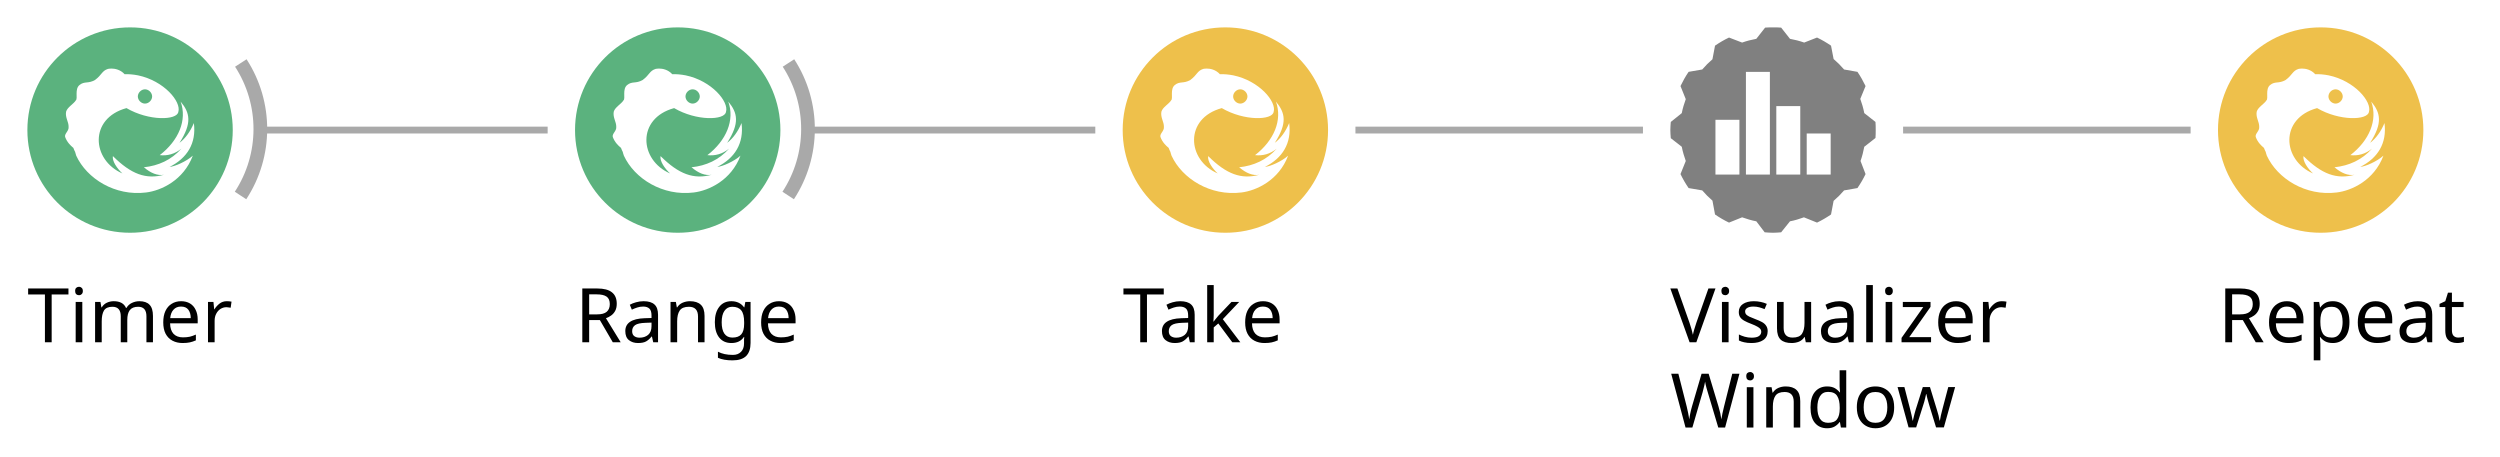
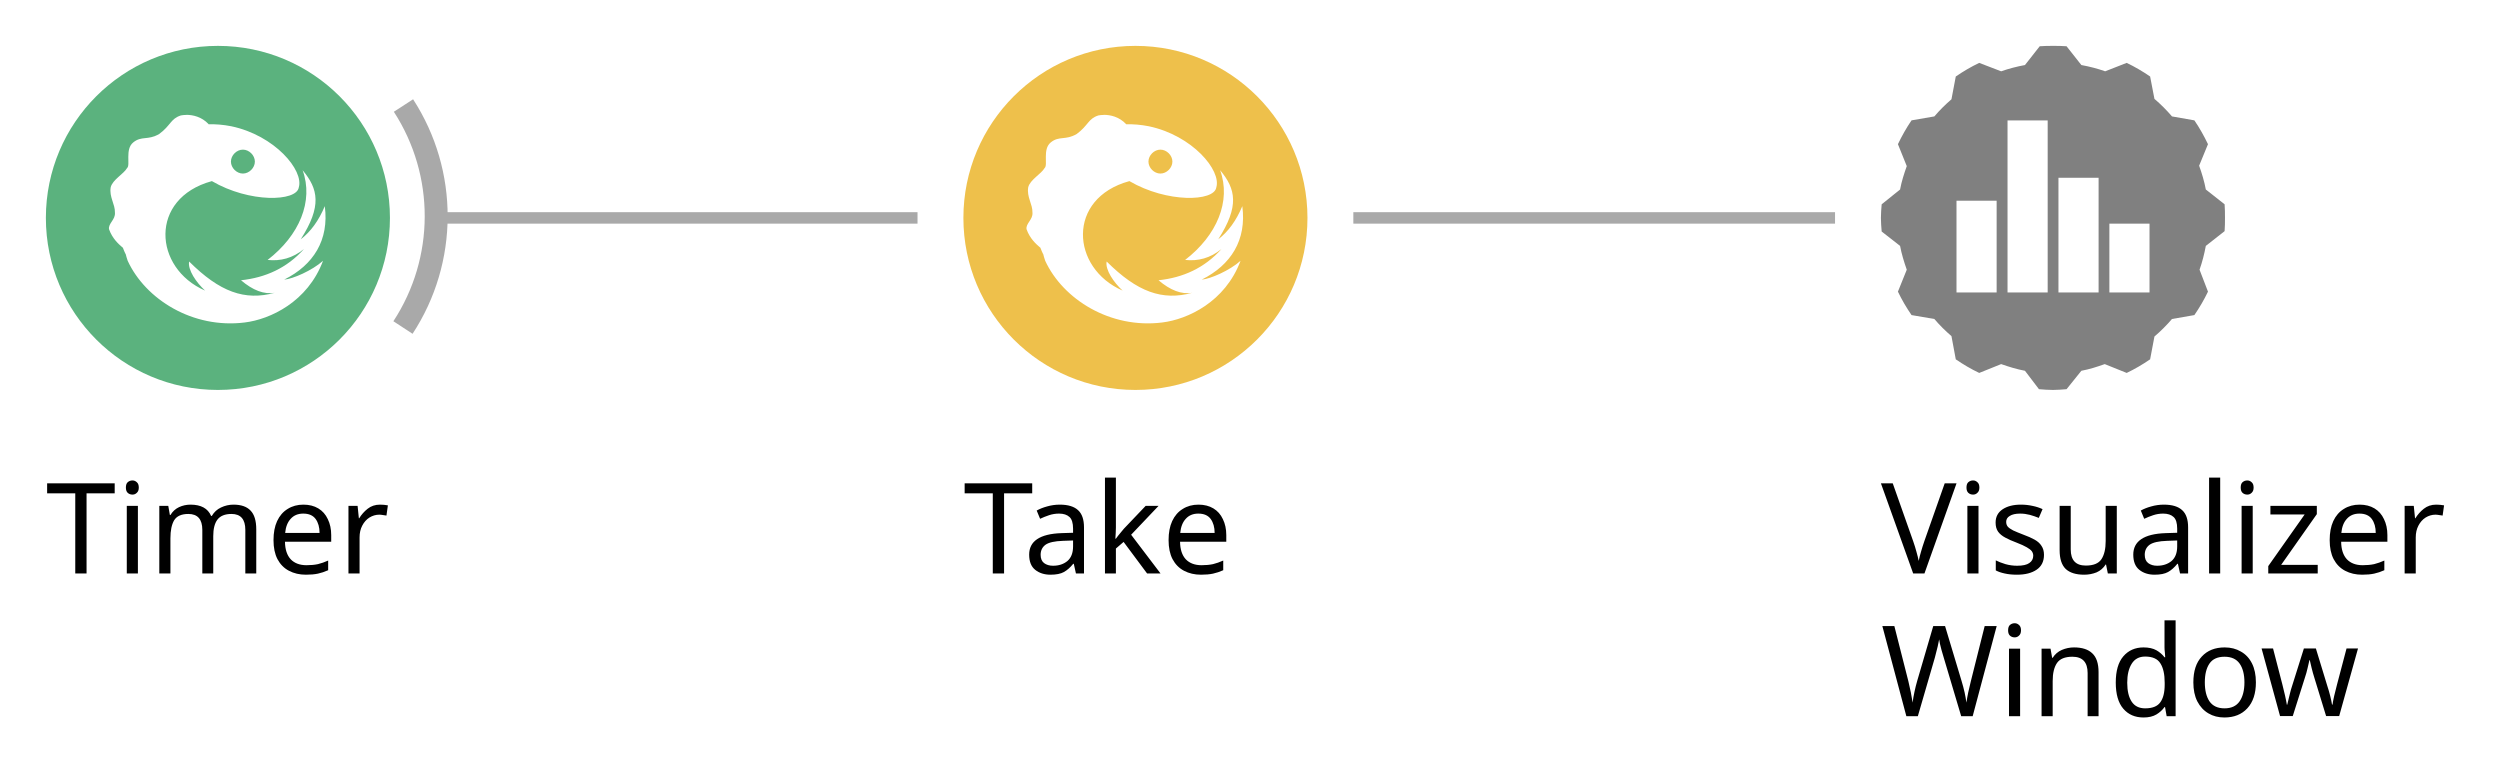
- <svg xmlns="http://www.w3.org/2000/svg" width="365.195" height="66.65" id="SvgGdi_output">
+ <svg xmlns="http://www.w3.org/2000/svg" width="217.979" height="66.65" id="SvgGdi_output">
  <style>text { fill: #000; } @media (prefers-color-scheme: dark) { text { fill: #eee; } }</style>
  <rect id="background" height="100.00%" style="fill:none;" width="100.00%" y="0.00" x="0.00" />
  <g style="shape-rendering:auto;" id="root_group">
-     <line y1="19.00" style="stroke:rgb(169,169,169);fill:none;stroke-linecap:butt;stroke-miterlimit:9;opacity:1;stroke-width:1;stroke-linejoin:miter;" id="2" x2="320.00" y2="19.00" x1="278.00" />
-     <line y1="19.00" style="stroke:rgb(169,169,169);fill:none;stroke-linecap:butt;stroke-miterlimit:9;opacity:1;stroke-width:1;stroke-linejoin:miter;" id="3" x2="240.00" y2="19.00" x1="198.00" />
-     <line y1="19.00" style="stroke:rgb(169,169,169);fill:none;stroke-linecap:butt;stroke-miterlimit:9;opacity:1;stroke-width:1;stroke-linejoin:miter;" id="4" x2="160.00" y2="19.00" x1="118.00" />
-     <line y1="19.00" style="stroke:rgb(169,169,169);fill:none;stroke-linecap:butt;stroke-miterlimit:9;opacity:1;stroke-width:1;stroke-linejoin:miter;" id="5" x2="80.00" y2="19.00" x1="38.00" />
-     <ellipse id="38" cy="15.00" cx="15.00" transform="matrix(1.00 0.00 0.00 1.00 324.00 4.00 ) " rx="15.00" ry="15.00" style="stroke:none;opacity:1;fill:rgb(238,192,75);" />
-     <path d="M 12.246 6.014 12.246 6.02 C 12.058 6.02 11.895 6.04 11.767 6.066 10.869 6.353 10.896 6.934 9.877 7.686 8.863 8.264 8.353 7.82 7.615 8.42 6.878 9.016 7.393 10.383 7.084 10.648 6.777 11.18 5.826 11.655 5.652 12.326 5.509 13.185 6.042 13.797 6.021 14.533 6.083 15.146 5.411 15.495 5.508 15.992 5.797 16.804 6.354 17.292 6.617 17.518 6.663 17.55 6.7 17.599 6.715 17.602 6.791 17.792 6.859 17.986 6.955 18.166 6.95 18.14 6.949 18.114 6.943 18.088 6.998 18.305 7.055 18.524 7.133 18.738 8.683 22.099 12.814 24.686 17.342 24.117 19.541 23.848 22.824 22.332 24.166 18.738 23.22 19.587 21.532 20.324 20.777 20.381 23.33 19.105 24.707 16.937 24.32 13.975 23.792 15.233 23.093 16.201 22.221 16.865 24.075 13.976 23.757 12.481 22.385 10.84 23.366 13.539 22.097 16.534 19.332 18.664 20.452 18.785 21.517 18.516 22.502 17.713 21.013 19.374 19.15 20.208 17.014 20.436 18.034 21.303 19.018 21.695 19.959 21.527 17.345 22.249 15.155 21.454 12.49 18.801 12.351 19.515 13.105 20.628 13.883 21.338 9.373 19.383 8.976 13.296 14.469 11.793 14.472 11.793 14.475 11.794 14.478 11.793 17.75 13.707 21.865 13.581 22.051 12.344 22.509 10.861 19.965 7.805 16.162 7.008 15.462 6.871 14.792 6.817 14.154 6.836 14.167 6.836 14.179 6.836 14.191 6.826 13.584 6.177 12.81 6.012 12.246 6.014 z M 17.178 9.047 C 17.724 9.047 18.223 9.544 18.223 10.09 18.223 10.636 17.724 11.133 17.178 11.133 16.632 11.133 16.135 10.636 16.135 10.09 16.135 9.544 16.632 9.047 17.178 9.047 z " style="stroke:none;fill-rule:evenodd;opacity:1;fill:rgb(255,255,255);" transform="matrix(1.00 0.00 0.00 1.00 324.00 4.00 ) " id="41" />
-     <text id="42" transform="matrix(1.00 0.00 0.00 1.00 0.00 0.00 ) " x="324.00px" y="39.00px" style="stroke:none;clip-path:url(#44_text_clipper);font-family:Microsoft Sans Serif;font-size:8.25pt;opacity:1;">
-       <tspan dy="8.25pt" id="46">Repeat</tspan>
+     <line y1="19.00" style="stroke:rgb(169,169,169);fill:none;stroke-linecap:butt;stroke-miterlimit:9;opacity:1;stroke-width:1;stroke-linejoin:miter;" id="2" x2="160.00" y2="19.00" x1="118.00" />
+     <line y1="19.00" style="stroke:rgb(169,169,169);fill:none;stroke-linecap:butt;stroke-miterlimit:9;opacity:1;stroke-width:1;stroke-linejoin:miter;" id="3" x2="80.00" y2="19.00" x1="38.00" />
+     <path transform="matrix(1.00 0.00 0.00 1.00 164.00 4.00 ) " id="36" d="M 15 0 C 15.401 0 15.794 0 16.187 0.033 L 17.476 1.671 C 18.195 1.804 18.878 1.977 19.552 2.218 L 21.429 1.483 C 22.14 1.823 22.829 2.227 23.473 2.67 L 23.849 4.621 C 24.395 5.087 24.913 5.605 25.379 6.151 L 27.33 6.494 C 27.773 7.138 28.177 7.861 28.517 8.571 L 27.746 10.448 C 27.987 11.122 28.196 11.805 28.329 12.523 L 29.967 13.813 C 29.998 14.206 30 14.599 30 15 30 15.392 29.997 15.769 29.967 16.154 L 28.329 17.44 C 28.198 18.146 28.017 18.852 27.782 19.516 L 28.517 21.429 C 28.176 22.143 27.775 22.826 27.33 23.473 L 25.379 23.813 C 24.913 24.358 24.395 24.877 23.849 25.342 L 23.473 27.33 C 22.828 27.774 22.14 28.177 21.429 28.517 L 19.516 27.746 C 18.851 27.982 18.184 28.198 17.476 28.329 L 16.187 29.934 C 15.793 29.965 15.401 30 15 30 14.599 30 14.173 29.966 13.78 29.934 L 12.56 28.329 C 11.862 28.2 11.141 27.977 10.484 27.746 L 8.571 28.517 C 7.856 28.176 7.174 27.776 6.527 27.33 L 6.151 25.306 C 5.617 24.848 5.114 24.348 4.658 23.813 L 2.67 23.473 C 2.225 22.826 1.824 22.143 1.483 21.429 L 2.254 19.516 C 2.023 18.859 1.8 18.138 1.671 17.44 L 0.066 16.187 C 0.035 15.794 -9.272993E-05 15.401 -9.272993E-05 15 -9.272993E-05 14.599 0.035 14.206 0.066 13.813 L 1.671 12.524 C 1.802 11.816 2.019 11.149 2.254 10.484 L 1.483 8.571 C 1.823 7.861 2.227 7.138 2.67 6.494 L 4.658 6.151 C 5.114 5.616 5.617 5.116 6.151 4.658 L 6.527 2.67 C 7.174 2.225 7.857 1.824 8.571 1.483 L 10.484 2.218 C 11.148 1.983 11.854 1.802 12.56 1.671 L 13.846 0.033 C 14.231 0.003 14.608 -0 15 -0 z " style="stroke:none;fill-rule:evenodd;opacity:1;fill:rgb(128,128,128);" />
+     <rect id="43" height="8.00" style="stroke:none;opacity:1;fill:rgb(255,255,255);" transform="matrix(1.00 0.00 0.00 1.00 164.00 4.00 ) " width="3.50" y="13.50" x="6.59" />
+     <rect id="44" height="15.00" style="stroke:none;opacity:1;fill:rgb(255,255,255);" transform="matrix(1.00 0.00 0.00 1.00 164.00 4.00 ) " width="3.50" y="6.50" x="11.04" />
+     <rect id="45" height="10.00" style="stroke:none;opacity:1;fill:rgb(255,255,255);" transform="matrix(1.00 0.00 0.00 1.00 164.00 4.00 ) " width="3.50" y="11.50" x="15.48" />
+     <rect id="46" height="6.00" style="stroke:none;opacity:1;fill:rgb(255,255,255);" transform="matrix(1.00 0.00 0.00 1.00 164.00 4.00 ) " width="3.50" y="15.50" x="19.92" />
+     <text id="47" transform="matrix(1.00 0.00 0.00 1.00 0.00 0.00 ) " x="164.00px" y="39.00px" style="stroke:none;clip-path:url(#49_text_clipper);font-family:Microsoft Sans Serif;font-size:8.25pt;opacity:1;">
+       <tspan dy="8.25pt" id="51">Visualizer</tspan>
    </text>
-     <path transform="matrix(1.00 0.00 0.00 1.00 244.00 4.00 ) " id="50" d="M 15 0 C 15.401 0 15.794 0 16.187 0.033 L 17.476 1.671 C 18.195 1.804 18.878 1.977 19.552 2.218 L 21.429 1.483 C 22.14 1.823 22.829 2.227 23.473 2.67 L 23.849 4.621 C 24.395 5.087 24.913 5.605 25.379 6.151 L 27.33 6.494 C 27.773 7.138 28.177 7.861 28.517 8.571 L 27.746 10.448 C 27.987 11.122 28.196 11.805 28.329 12.523 L 29.967 13.813 C 29.998 14.206 30 14.599 30 15 30 15.392 29.997 15.769 29.967 16.154 L 28.329 17.44 C 28.198 18.146 28.017 18.852 27.782 19.516 L 28.517 21.429 C 28.176 22.143 27.775 22.826 27.33 23.473 L 25.379 23.813 C 24.913 24.358 24.395 24.877 23.849 25.342 L 23.473 27.33 C 22.828 27.774 22.14 28.177 21.429 28.517 L 19.516 27.746 C 18.851 27.982 18.184 28.198 17.476 28.329 L 16.187 29.934 C 15.793 29.965 15.401 30 15 30 14.599 30 14.173 29.966 13.78 29.934 L 12.56 28.329 C 11.862 28.2 11.141 27.977 10.484 27.746 L 8.571 28.517 C 7.856 28.176 7.174 27.776 6.527 27.33 L 6.151 25.306 C 5.617 24.848 5.114 24.348 4.658 23.813 L 2.67 23.473 C 2.225 22.826 1.824 22.143 1.483 21.429 L 2.254 19.516 C 2.023 18.859 1.8 18.138 1.671 17.44 L 0.066 16.187 C 0.035 15.794 -9.272993E-05 15.401 -9.272993E-05 15 -9.272993E-05 14.599 0.035 14.206 0.066 13.813 L 1.671 12.524 C 1.802 11.816 2.019 11.149 2.254 10.484 L 1.483 8.571 C 1.823 7.861 2.227 7.138 2.67 6.494 L 4.658 6.151 C 5.114 5.616 5.617 5.116 6.151 4.658 L 6.527 2.67 C 7.174 2.225 7.857 1.824 8.571 1.483 L 10.484 2.218 C 11.148 1.983 11.854 1.802 12.56 1.671 L 13.846 0.033 C 14.231 0.003 14.608 -0 15 -0 z " style="stroke:none;fill-rule:evenodd;opacity:1;fill:rgb(128,128,128);" />
-     <rect id="57" height="8.00" style="stroke:none;opacity:1;fill:rgb(255,255,255);" transform="matrix(1.00 0.00 0.00 1.00 244.00 4.00 ) " width="3.50" y="13.50" x="6.59" />
-     <rect id="58" height="15.00" style="stroke:none;opacity:1;fill:rgb(255,255,255);" transform="matrix(1.00 0.00 0.00 1.00 244.00 4.00 ) " width="3.50" y="6.50" x="11.04" />
-     <rect id="59" height="10.00" style="stroke:none;opacity:1;fill:rgb(255,255,255);" transform="matrix(1.00 0.00 0.00 1.00 244.00 4.00 ) " width="3.50" y="11.50" x="15.48" />
-     <rect id="60" height="6.00" style="stroke:none;opacity:1;fill:rgb(255,255,255);" transform="matrix(1.00 0.00 0.00 1.00 244.00 4.00 ) " width="3.50" y="15.50" x="19.92" />
-     <text id="61" transform="matrix(1.00 0.00 0.00 1.00 0.00 0.00 ) " x="244.00px" y="39.00px" style="stroke:none;clip-path:url(#63_text_clipper);font-family:Microsoft Sans Serif;font-size:8.25pt;opacity:1;">
-       <tspan dy="8.25pt" id="65">Visualizer</tspan>
+     <text id="53" transform="matrix(1.00 0.00 0.00 1.00 0.00 0.00 ) " x="164.00px" y="51.45px" style="stroke:none;clip-path:url(#55_text_clipper);font-family:Microsoft Sans Serif;font-size:8.25pt;opacity:1;">
+       <tspan dy="8.25pt" id="57">Window</tspan>
    </text>
-     <text id="67" transform="matrix(1.00 0.00 0.00 1.00 0.00 0.00 ) " x="244.00px" y="51.45px" style="stroke:none;clip-path:url(#69_text_clipper);font-family:Microsoft Sans Serif;font-size:8.25pt;opacity:1;">
-       <tspan dy="8.25pt" id="71">Window</tspan>
+     <ellipse id="61" cy="15.00" cx="15.00" transform="matrix(1.00 0.00 0.00 1.00 84.00 4.00 ) " rx="15.00" ry="15.00" style="stroke:none;opacity:1;fill:rgb(238,192,75);" />
+     <path d="M 12.246 6.014 12.246 6.02 C 12.058 6.02 11.895 6.04 11.767 6.066 10.869 6.353 10.896 6.934 9.877 7.686 8.863 8.264 8.353 7.82 7.615 8.42 6.878 9.016 7.393 10.383 7.084 10.648 6.777 11.18 5.826 11.655 5.652 12.326 5.509 13.185 6.042 13.797 6.021 14.533 6.083 15.146 5.411 15.495 5.508 15.992 5.797 16.804 6.354 17.292 6.617 17.518 6.663 17.55 6.7 17.599 6.715 17.602 6.791 17.792 6.859 17.986 6.955 18.166 6.95 18.14 6.949 18.114 6.943 18.088 6.998 18.305 7.055 18.524 7.133 18.738 8.683 22.099 12.814 24.686 17.342 24.117 19.541 23.848 22.824 22.332 24.166 18.738 23.22 19.587 21.532 20.324 20.777 20.381 23.33 19.105 24.707 16.937 24.32 13.975 23.792 15.233 23.093 16.201 22.221 16.865 24.075 13.976 23.757 12.481 22.385 10.84 23.366 13.539 22.097 16.534 19.332 18.664 20.452 18.785 21.517 18.516 22.502 17.713 21.013 19.374 19.15 20.208 17.014 20.436 18.034 21.303 19.018 21.695 19.959 21.527 17.345 22.249 15.155 21.454 12.49 18.801 12.351 19.515 13.105 20.628 13.883 21.338 9.373 19.383 8.976 13.296 14.469 11.793 14.472 11.793 14.475 11.794 14.478 11.793 17.75 13.707 21.865 13.581 22.051 12.344 22.509 10.861 19.965 7.805 16.162 7.008 15.462 6.871 14.792 6.817 14.154 6.836 14.167 6.836 14.179 6.836 14.191 6.826 13.584 6.177 12.81 6.012 12.246 6.014 z M 17.178 9.047 C 17.724 9.047 18.223 9.544 18.223 10.09 18.223 10.636 17.724 11.133 17.178 11.133 16.632 11.133 16.135 10.636 16.135 10.09 16.135 9.544 16.632 9.047 17.178 9.047 z " style="stroke:none;fill-rule:evenodd;opacity:1;fill:rgb(255,255,255);" transform="matrix(1.00 0.00 0.00 1.00 84.00 4.00 ) " id="64" />
+     <text id="65" transform="matrix(1.00 0.00 0.00 1.00 0.00 0.00 ) " x="84.00px" y="39.00px" style="stroke:none;clip-path:url(#67_text_clipper);font-family:Microsoft Sans Serif;font-size:8.25pt;opacity:1;">
+       <tspan dy="8.25pt" id="69">Take</tspan>
    </text>
-     <ellipse id="73" cy="15.00" cx="15.00" transform="matrix(1.00 0.00 0.00 1.00 164.00 4.00 ) " rx="15.00" ry="15.00" style="stroke:none;opacity:1;fill:rgb(238,192,75);" />
-     <path d="M 12.246 6.014 12.246 6.02 C 12.058 6.02 11.895 6.04 11.767 6.066 10.869 6.353 10.896 6.934 9.877 7.686 8.863 8.264 8.353 7.82 7.615 8.42 6.878 9.016 7.393 10.383 7.084 10.648 6.777 11.18 5.826 11.655 5.652 12.326 5.509 13.185 6.042 13.797 6.021 14.533 6.083 15.146 5.411 15.495 5.508 15.992 5.797 16.804 6.354 17.292 6.617 17.518 6.663 17.55 6.7 17.599 6.715 17.602 6.791 17.792 6.859 17.986 6.955 18.166 6.95 18.14 6.949 18.114 6.943 18.088 6.998 18.305 7.055 18.524 7.133 18.738 8.683 22.099 12.814 24.686 17.342 24.117 19.541 23.848 22.824 22.332 24.166 18.738 23.22 19.587 21.532 20.324 20.777 20.381 23.33 19.105 24.707 16.937 24.32 13.975 23.792 15.233 23.093 16.201 22.221 16.865 24.075 13.976 23.757 12.481 22.385 10.84 23.366 13.539 22.097 16.534 19.332 18.664 20.452 18.785 21.517 18.516 22.502 17.713 21.013 19.374 19.15 20.208 17.014 20.436 18.034 21.303 19.018 21.695 19.959 21.527 17.345 22.249 15.155 21.454 12.49 18.801 12.351 19.515 13.105 20.628 13.883 21.338 9.373 19.383 8.976 13.296 14.469 11.793 14.472 11.793 14.475 11.794 14.478 11.793 17.75 13.707 21.865 13.581 22.051 12.344 22.509 10.861 19.965 7.805 16.162 7.008 15.462 6.871 14.792 6.817 14.154 6.836 14.167 6.836 14.179 6.836 14.191 6.826 13.584 6.177 12.81 6.012 12.246 6.014 z M 17.178 9.047 C 17.724 9.047 18.223 9.544 18.223 10.09 18.223 10.636 17.724 11.133 17.178 11.133 16.632 11.133 16.135 10.636 16.135 10.09 16.135 9.544 16.632 9.047 17.178 9.047 z " style="stroke:none;fill-rule:evenodd;opacity:1;fill:rgb(255,255,255);" transform="matrix(1.00 0.00 0.00 1.00 164.00 4.00 ) " id="74" />
-     <text id="75" transform="matrix(1.00 0.00 0.00 1.00 0.00 0.00 ) " x="164.00px" y="39.00px" style="stroke:none;clip-path:url(#77_text_clipper);font-family:Microsoft Sans Serif;font-size:8.25pt;opacity:1;">
-       <tspan dy="8.25pt" id="79">Take</tspan>
-     </text>
-     <path d="M 31.179 5.2 C 34.998 11.092 34.981 18.682 31.136 24.557 " style="stroke:rgb(169,169,169);fill:none;stroke-linecap:butt;stroke-miterlimit:9;opacity:1;stroke-width:2;stroke-linejoin:miter;" transform="matrix(1.00 0.00 0.00 1.00 84.00 4.00 ) " id="84" />
-     <ellipse id="85" cy="15.00" cx="15.00" transform="matrix(1.00 0.00 0.00 1.00 84.00 4.00 ) " rx="15.00" ry="15.00" style="stroke:none;opacity:1;fill:rgb(91,178,126);" />
-     <path d="M 12.246 6.014 12.246 6.02 C 12.058 6.02 11.895 6.04 11.767 6.066 10.869 6.353 10.896 6.934 9.877 7.686 8.863 8.264 8.353 7.82 7.615 8.42 6.878 9.016 7.393 10.383 7.084 10.648 6.777 11.18 5.826 11.655 5.652 12.326 5.509 13.185 6.042 13.797 6.021 14.533 6.083 15.146 5.411 15.495 5.508 15.992 5.797 16.804 6.354 17.292 6.617 17.518 6.663 17.55 6.7 17.599 6.715 17.602 6.791 17.792 6.859 17.986 6.955 18.166 6.95 18.14 6.949 18.114 6.943 18.088 6.998 18.305 7.055 18.524 7.133 18.738 8.683 22.099 12.814 24.686 17.342 24.117 19.541 23.848 22.824 22.332 24.166 18.738 23.22 19.587 21.532 20.324 20.777 20.381 23.33 19.105 24.707 16.937 24.32 13.975 23.792 15.233 23.093 16.201 22.221 16.865 24.075 13.976 23.757 12.481 22.385 10.84 23.366 13.539 22.097 16.534 19.332 18.664 20.452 18.785 21.517 18.516 22.502 17.713 21.013 19.374 19.15 20.208 17.014 20.436 18.034 21.303 19.018 21.695 19.959 21.527 17.345 22.249 15.155 21.454 12.49 18.801 12.351 19.515 13.105 20.628 13.883 21.338 9.373 19.383 8.976 13.296 14.469 11.793 14.472 11.793 14.475 11.794 14.478 11.793 17.75 13.707 21.865 13.581 22.051 12.344 22.509 10.861 19.965 7.805 16.162 7.008 15.462 6.871 14.792 6.817 14.154 6.836 14.167 6.836 14.179 6.836 14.191 6.826 13.584 6.177 12.81 6.012 12.246 6.014 z M 17.178 9.047 C 17.724 9.047 18.223 9.544 18.223 10.09 18.223 10.636 17.724 11.133 17.178 11.133 16.632 11.133 16.135 10.636 16.135 10.09 16.135 9.544 16.632 9.047 17.178 9.047 z " style="stroke:none;fill-rule:evenodd;opacity:1;fill:rgb(255,255,255);" transform="matrix(1.00 0.00 0.00 1.00 84.00 4.00 ) " id="86" />
-     <text id="87" transform="matrix(1.00 0.00 0.00 1.00 0.00 0.00 ) " x="84.00px" y="39.00px" style="stroke:none;clip-path:url(#89_text_clipper);font-family:Microsoft Sans Serif;font-size:8.25pt;opacity:1;">
-       <tspan dy="8.25pt" id="91">Range</tspan>
-     </text>
-     <path d="M 31.179 5.2 C 34.998 11.092 34.981 18.682 31.136 24.557 " style="stroke:rgb(169,169,169);fill:none;stroke-linecap:butt;stroke-miterlimit:9;opacity:1;stroke-width:2;stroke-linejoin:miter;" transform="matrix(1.00 0.00 0.00 1.00 4.00 4.00 ) " id="93" />
-     <ellipse id="94" cy="15.00" cx="15.00" transform="matrix(1.00 0.00 0.00 1.00 4.00 4.00 ) " rx="15.00" ry="15.00" style="stroke:none;opacity:1;fill:rgb(91,178,126);" />
-     <path d="M 12.246 6.014 12.246 6.02 C 12.058 6.02 11.895 6.04 11.767 6.066 10.869 6.353 10.896 6.934 9.877 7.686 8.863 8.264 8.353 7.82 7.615 8.42 6.878 9.016 7.393 10.383 7.084 10.648 6.777 11.18 5.826 11.655 5.652 12.326 5.509 13.185 6.042 13.797 6.021 14.533 6.083 15.146 5.411 15.495 5.508 15.992 5.797 16.804 6.354 17.292 6.617 17.518 6.663 17.55 6.7 17.599 6.715 17.602 6.791 17.792 6.859 17.986 6.955 18.166 6.95 18.14 6.949 18.114 6.943 18.088 6.998 18.305 7.055 18.524 7.133 18.738 8.683 22.099 12.814 24.686 17.342 24.117 19.541 23.848 22.824 22.332 24.166 18.738 23.22 19.587 21.532 20.324 20.777 20.381 23.33 19.105 24.707 16.937 24.32 13.975 23.792 15.233 23.093 16.201 22.221 16.865 24.075 13.976 23.757 12.481 22.385 10.84 23.366 13.539 22.097 16.534 19.332 18.664 20.452 18.785 21.517 18.516 22.502 17.713 21.013 19.374 19.15 20.208 17.014 20.436 18.034 21.303 19.018 21.695 19.959 21.527 17.345 22.249 15.155 21.454 12.49 18.801 12.351 19.515 13.105 20.628 13.883 21.338 9.373 19.383 8.976 13.296 14.469 11.793 14.472 11.793 14.475 11.794 14.478 11.793 17.75 13.707 21.865 13.581 22.051 12.344 22.509 10.861 19.965 7.805 16.162 7.008 15.462 6.871 14.792 6.817 14.154 6.836 14.167 6.836 14.179 6.836 14.191 6.826 13.584 6.177 12.81 6.012 12.246 6.014 z M 17.178 9.047 C 17.724 9.047 18.223 9.544 18.223 10.09 18.223 10.636 17.724 11.133 17.178 11.133 16.632 11.133 16.135 10.636 16.135 10.09 16.135 9.544 16.632 9.047 17.178 9.047 z " style="stroke:none;fill-rule:evenodd;opacity:1;fill:rgb(255,255,255);" transform="matrix(1.00 0.00 0.00 1.00 4.00 4.00 ) " id="95" />
-     <text id="96" transform="matrix(1.00 0.00 0.00 1.00 0.00 0.00 ) " x="4.00px" y="39.00px" style="stroke:none;clip-path:url(#98_text_clipper);font-family:Microsoft Sans Serif;font-size:8.25pt;opacity:1;">
-       <tspan dy="8.25pt" id="100">Timer</tspan>
+     <path transform="matrix(1.00 0.00 0.00 1.00 4.00 4.00 ) " id="74" d="M 31.179 5.2 C 34.998 11.092 34.981 18.682 31.136 24.557 " style="stroke:rgb(169,169,169);fill:none;stroke-linecap:butt;stroke-miterlimit:9;opacity:1;stroke-width:2;stroke-linejoin:miter;" />
+     <ellipse id="75" cy="15.00" cx="15.00" transform="matrix(1.00 0.00 0.00 1.00 4.00 4.00 ) " rx="15.00" ry="15.00" style="stroke:none;opacity:1;fill:rgb(91,178,126);" />
+     <path d="M 12.246 6.014 12.246 6.02 C 12.058 6.02 11.895 6.04 11.767 6.066 10.869 6.353 10.896 6.934 9.877 7.686 8.863 8.264 8.353 7.82 7.615 8.42 6.878 9.016 7.393 10.383 7.084 10.648 6.777 11.18 5.826 11.655 5.652 12.326 5.509 13.185 6.042 13.797 6.021 14.533 6.083 15.146 5.411 15.495 5.508 15.992 5.797 16.804 6.354 17.292 6.617 17.518 6.663 17.55 6.7 17.599 6.715 17.602 6.791 17.792 6.859 17.986 6.955 18.166 6.95 18.14 6.949 18.114 6.943 18.088 6.998 18.305 7.055 18.524 7.133 18.738 8.683 22.099 12.814 24.686 17.342 24.117 19.541 23.848 22.824 22.332 24.166 18.738 23.22 19.587 21.532 20.324 20.777 20.381 23.33 19.105 24.707 16.937 24.32 13.975 23.792 15.233 23.093 16.201 22.221 16.865 24.075 13.976 23.757 12.481 22.385 10.84 23.366 13.539 22.097 16.534 19.332 18.664 20.452 18.785 21.517 18.516 22.502 17.713 21.013 19.374 19.15 20.208 17.014 20.436 18.034 21.303 19.018 21.695 19.959 21.527 17.345 22.249 15.155 21.454 12.49 18.801 12.351 19.515 13.105 20.628 13.883 21.338 9.373 19.383 8.976 13.296 14.469 11.793 14.472 11.793 14.475 11.794 14.478 11.793 17.75 13.707 21.865 13.581 22.051 12.344 22.509 10.861 19.965 7.805 16.162 7.008 15.462 6.871 14.792 6.817 14.154 6.836 14.167 6.836 14.179 6.836 14.191 6.826 13.584 6.177 12.81 6.012 12.246 6.014 z M 17.178 9.047 C 17.724 9.047 18.223 9.544 18.223 10.09 18.223 10.636 17.724 11.133 17.178 11.133 16.632 11.133 16.135 10.636 16.135 10.09 16.135 9.544 16.632 9.047 17.178 9.047 z " style="stroke:none;fill-rule:evenodd;opacity:1;fill:rgb(255,255,255);" transform="matrix(1.00 0.00 0.00 1.00 4.00 4.00 ) " id="76" />
+     <text id="77" transform="matrix(1.00 0.00 0.00 1.00 0.00 0.00 ) " x="4.00px" y="39.00px" style="stroke:none;clip-path:url(#79_text_clipper);font-family:Microsoft Sans Serif;font-size:8.25pt;opacity:1;">
+       <tspan dy="8.25pt" id="81">Timer</tspan>
    </text>
  </g>
  <defs id="clips_hatches_and_gradients">
-     <clipPath id="44_text_clipper">
-       <rect x="324.00" y="39.00" width="40.20" height="13.83" id="45" />
+     <clipPath id="49_text_clipper">
+       <rect x="164.00" y="39.00" width="52.98" height="27.65" id="50" />
    </clipPath>
-     <clipPath id="63_text_clipper">
-       <rect x="244.00" y="39.00" width="52.98" height="27.65" id="64" />
+     <clipPath id="55_text_clipper">
+       <rect x="164.00" y="51.45" width="52.98" height="27.65" id="56" />
    </clipPath>
-     <clipPath id="69_text_clipper">
-       <rect x="244.00" y="51.45" width="52.98" height="27.65" id="70" />
+     <clipPath id="67_text_clipper">
+       <rect x="84.00" y="39.00" width="28.86" height="13.83" id="68" />
    </clipPath>
-     <clipPath id="77_text_clipper">
-       <rect x="164.00" y="39.00" width="28.86" height="13.83" id="78" />
-     </clipPath>
-     <clipPath id="89_text_clipper">
-       <rect x="84.00" y="39.00" width="37.05" height="13.83" id="90" />
-     </clipPath>
-     <clipPath id="98_text_clipper">
-       <rect x="4.00" y="39.00" width="32.68" height="13.83" id="99" />
+     <clipPath id="79_text_clipper">
+       <rect x="4.00" y="39.00" width="32.68" height="13.83" id="80" />
    </clipPath>
  </defs>
</svg>
